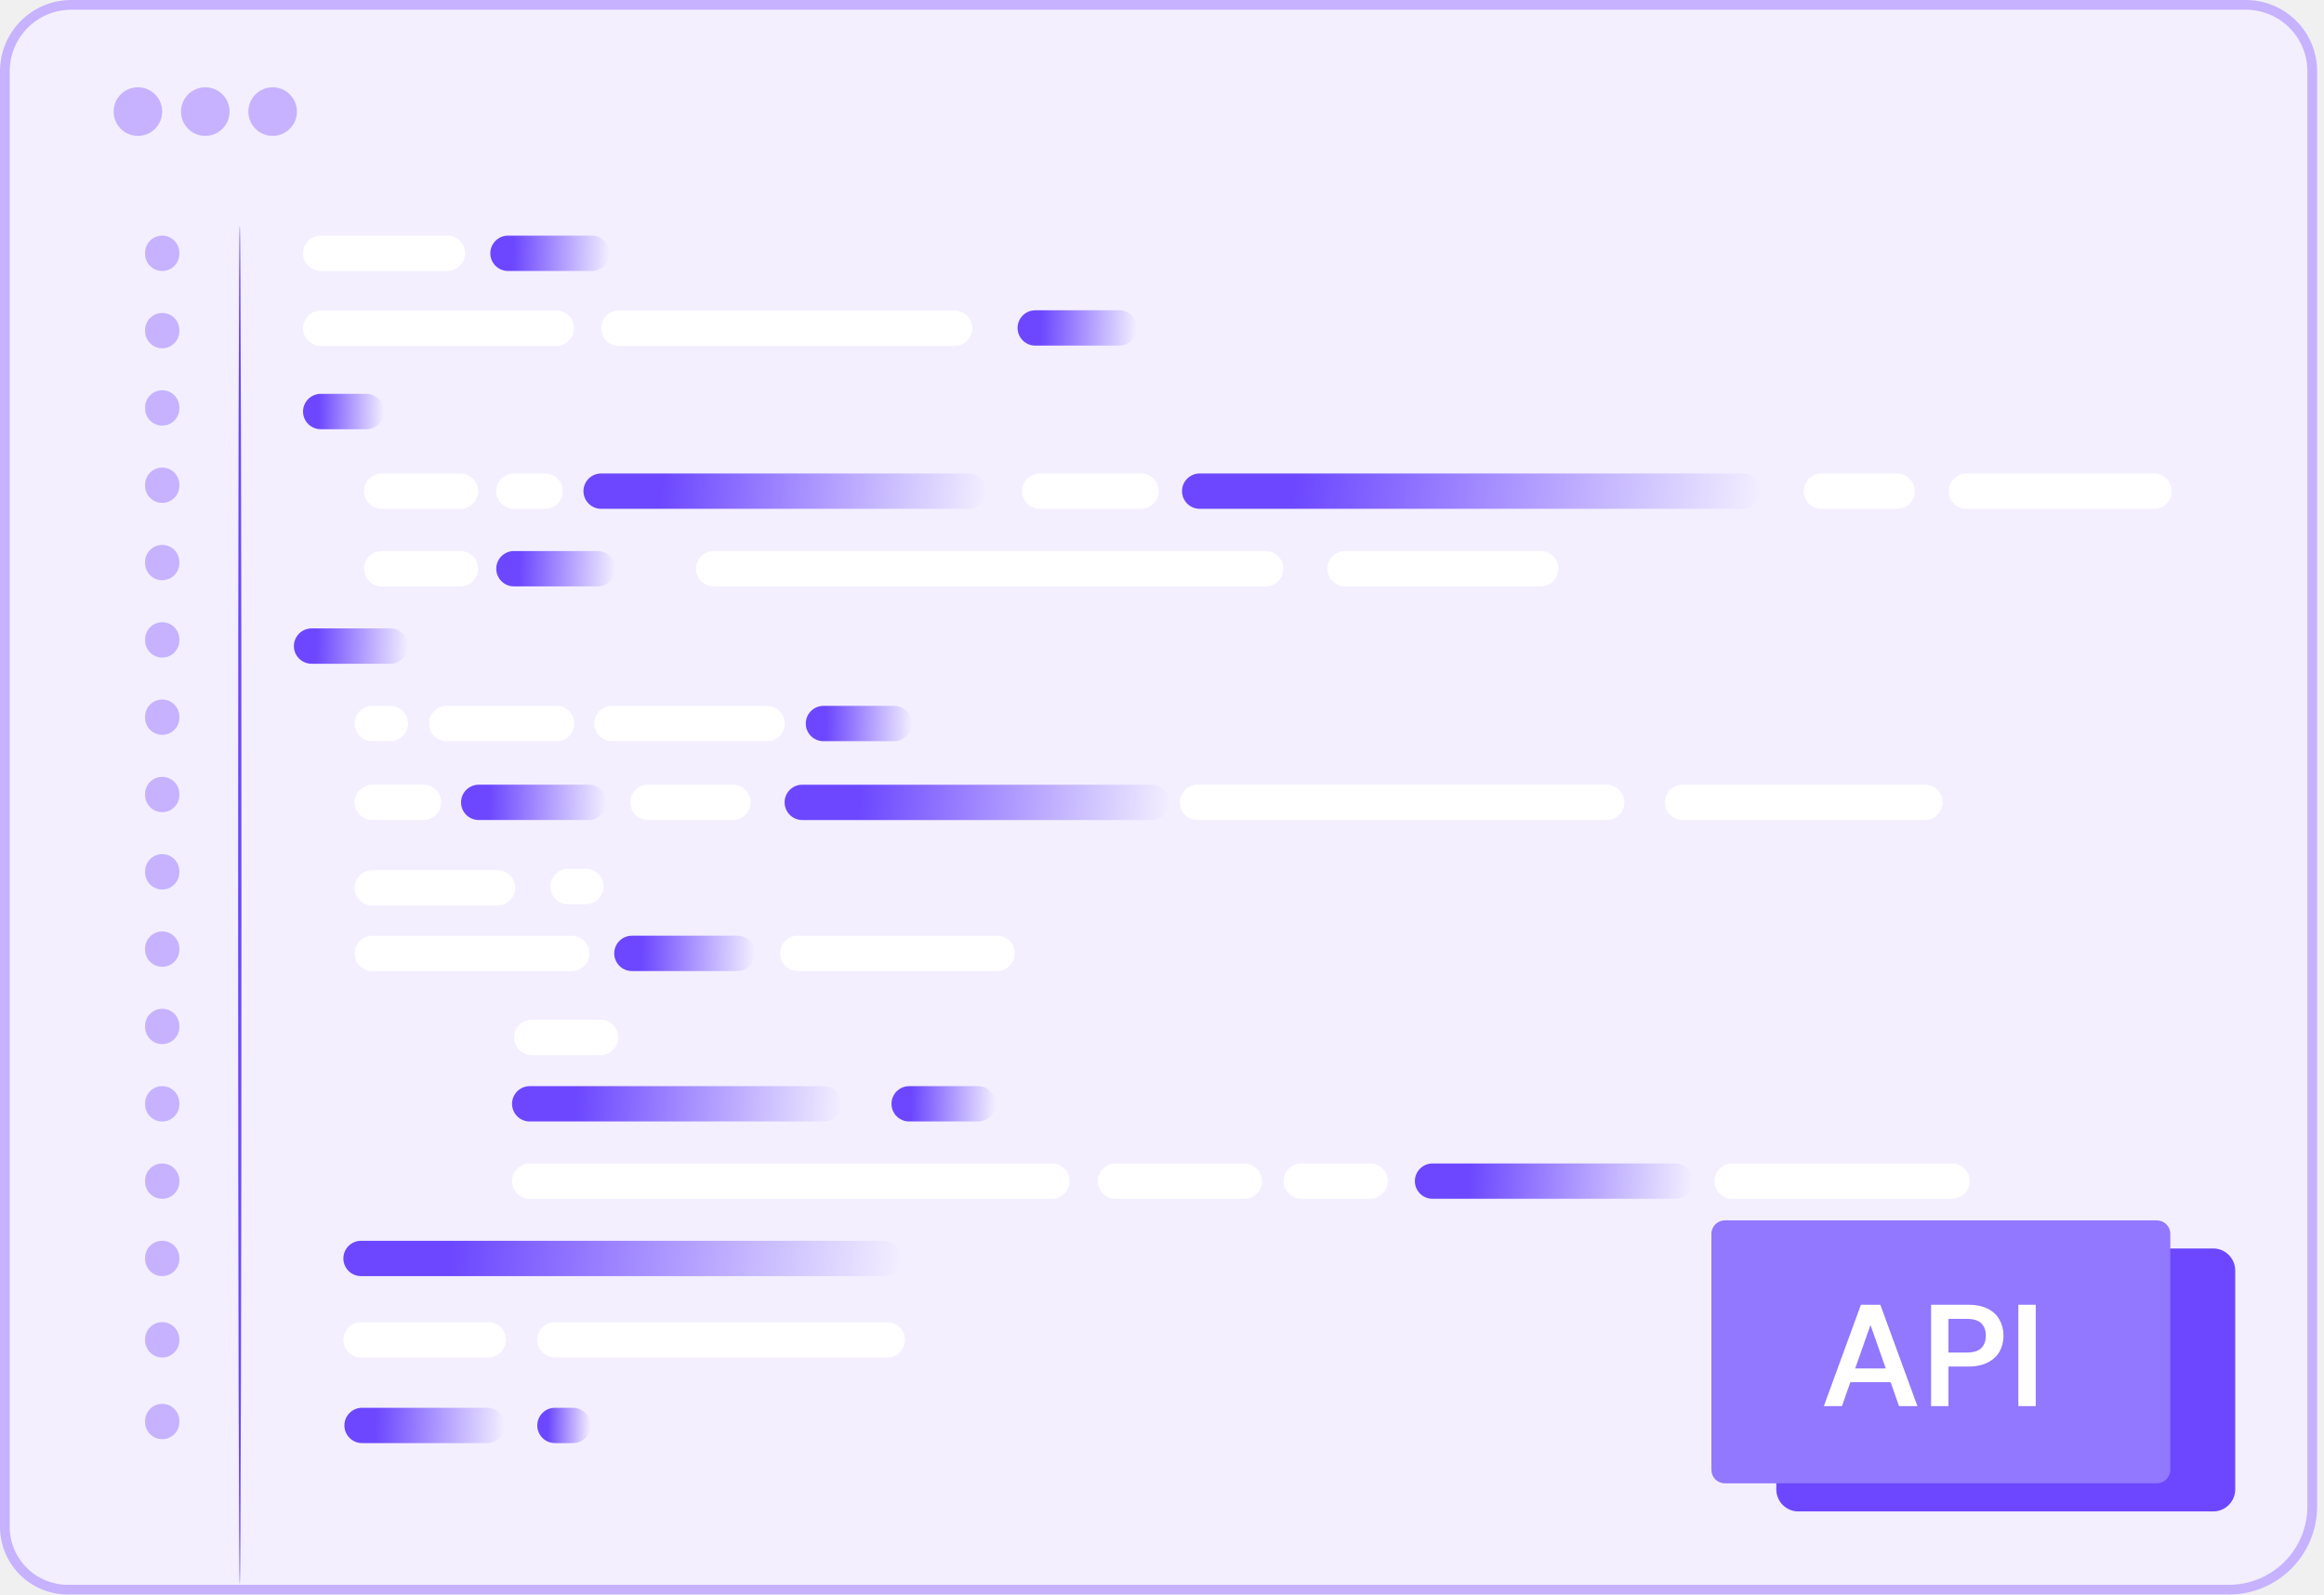
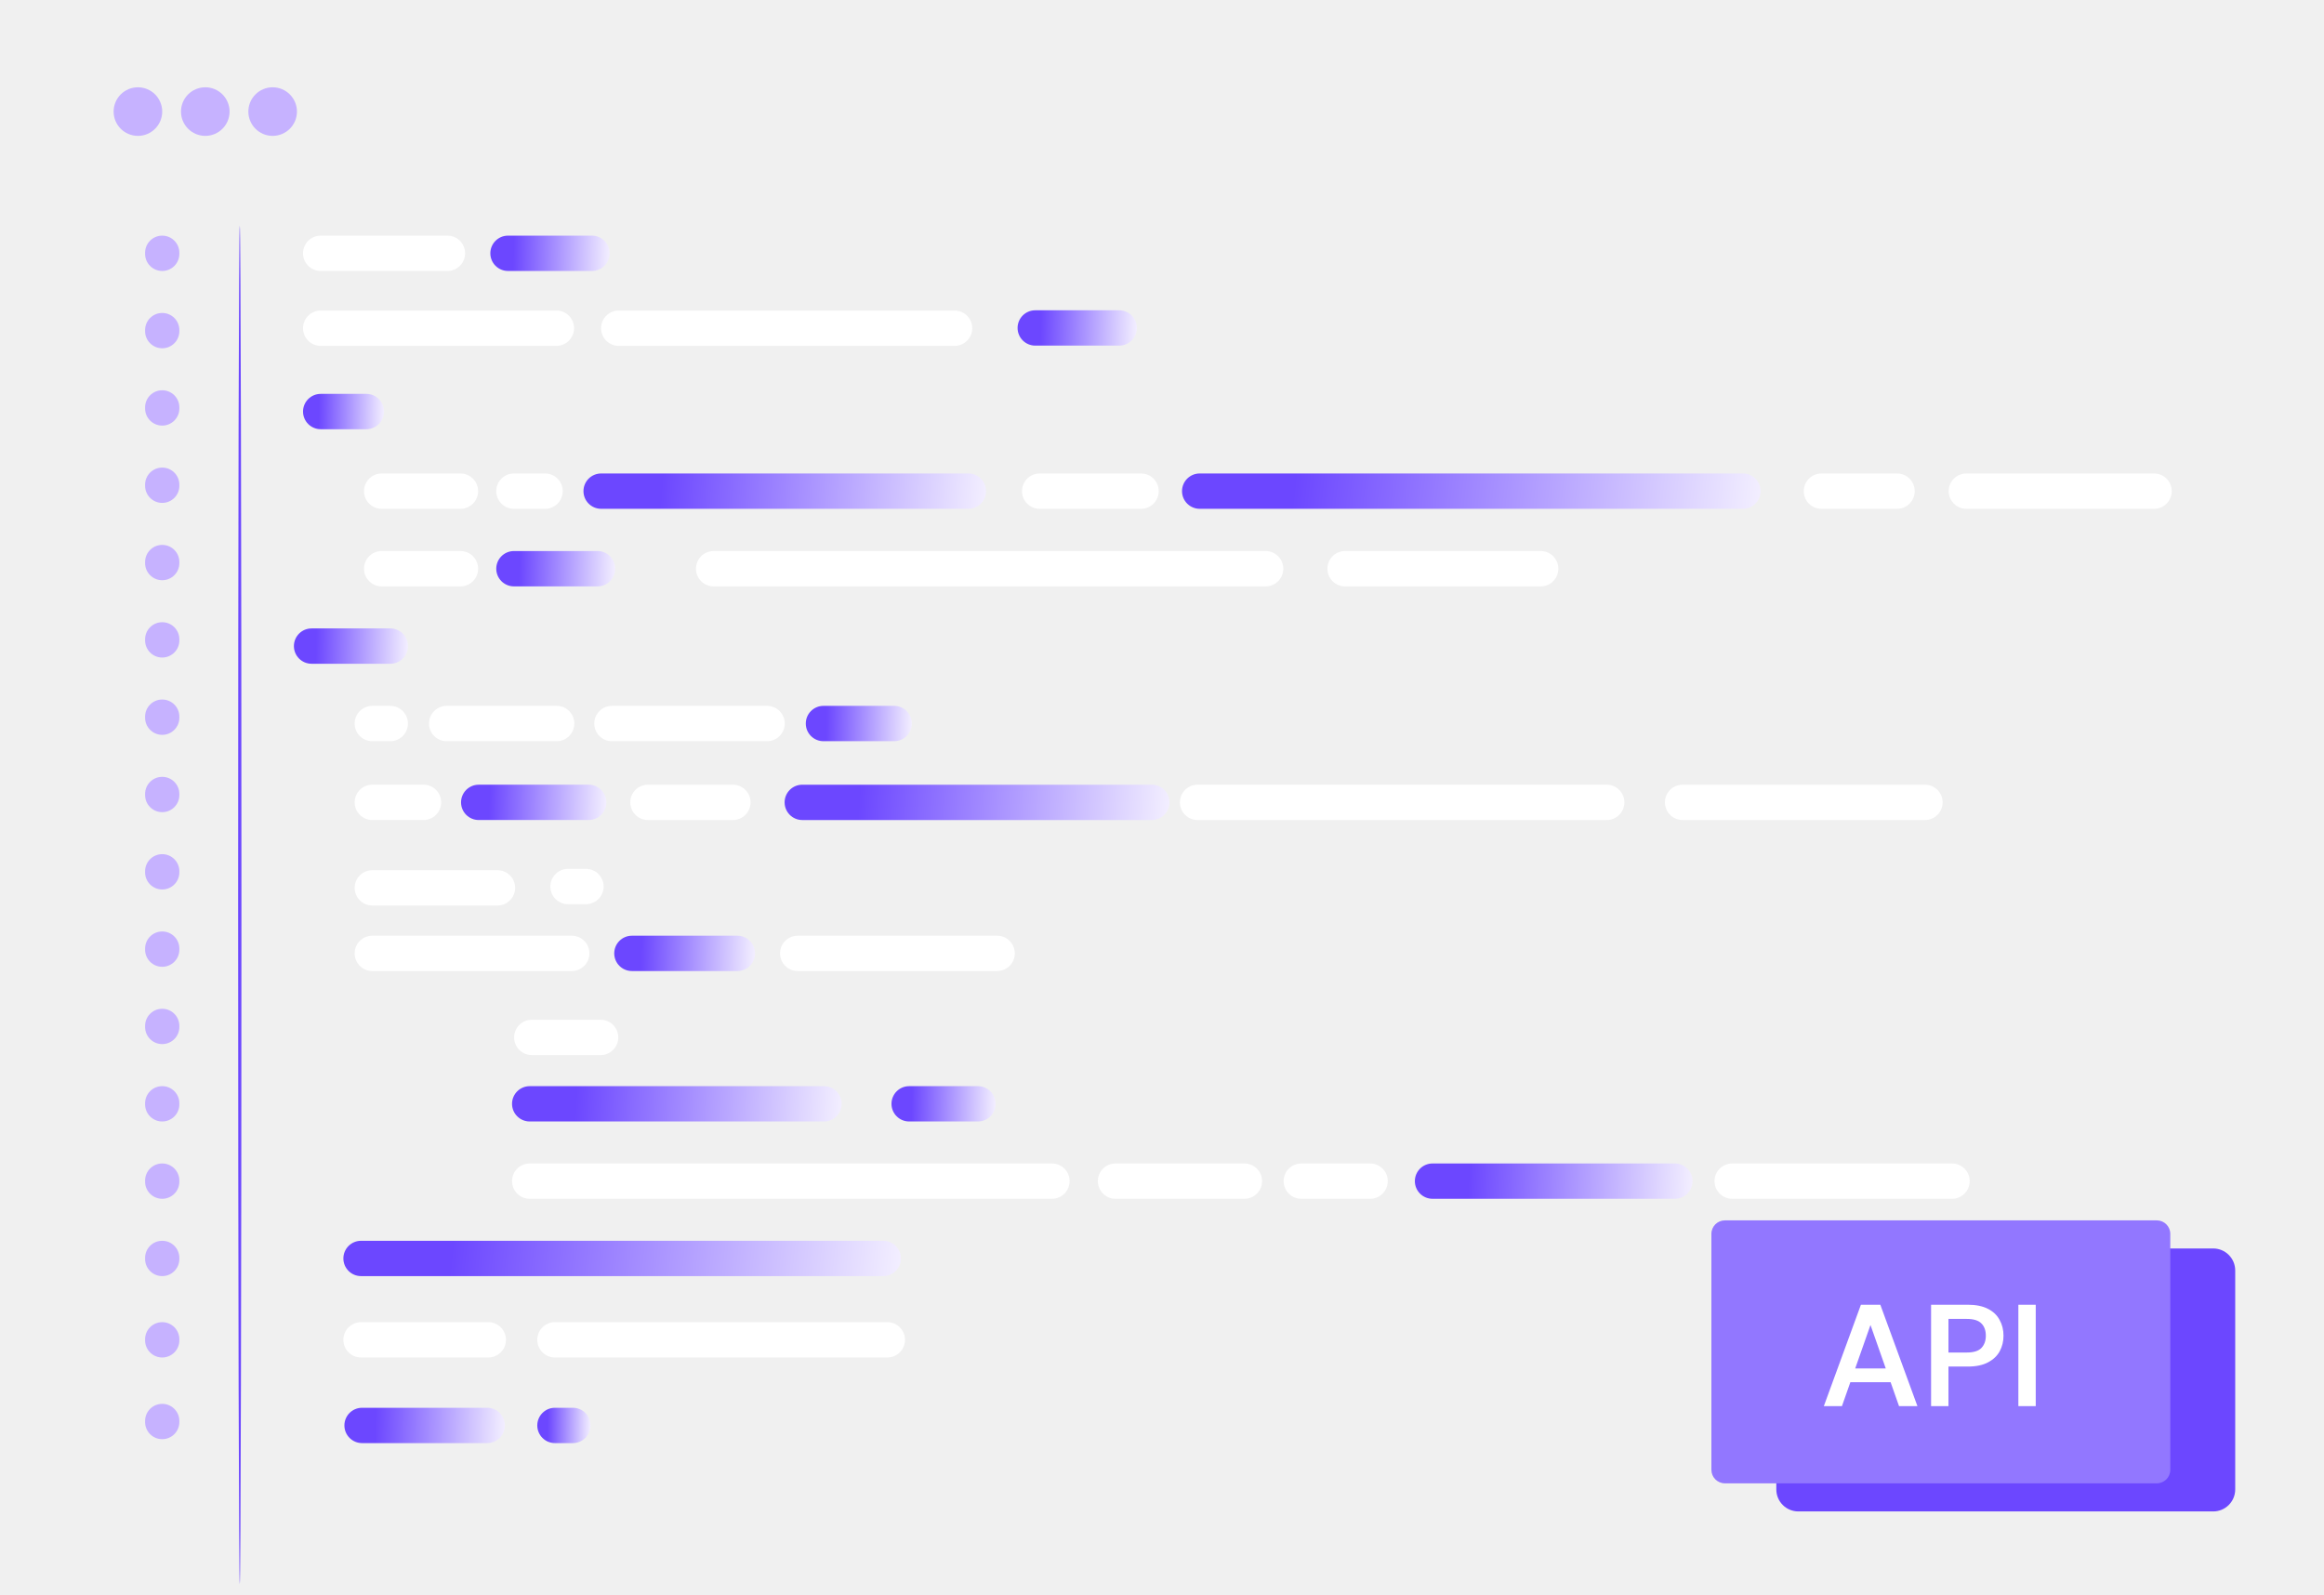
<svg xmlns="http://www.w3.org/2000/svg" width="239" height="164" viewBox="0 0 239 164" fill="none">
  <g id="Agents">
    <g id="Group 1321315576">
      <g id="Group 1321314768">
-         <path id="Vector" d="M230.967 0.5C231.863 0.5 232.751 0.677 233.579 1.02C234.407 1.363 235.16 1.866 235.794 2.5C236.428 3.134 236.931 3.886 237.274 4.715C237.617 5.543 237.794 6.431 237.794 7.327V154.931C237.794 157.203 236.891 159.383 235.284 160.99C233.677 162.597 231.497 163.5 229.225 163.5H6.969C5.253 163.5 3.608 162.819 2.395 161.605C1.181 160.392 0.5 158.747 0.5 157.031V7.327C0.5 5.518 1.218 3.782 2.497 2.502C3.776 1.222 5.511 0.502 7.32 0.5H230.967Z" fill="#F3EFFF" stroke="#C6B2FF" />
        <path id="Vector_2" d="M46.014 24.236H32.981C31.977 24.236 31.164 25.049 31.164 26.053C31.164 27.056 31.977 27.87 32.981 27.87H46.014C47.017 27.87 47.831 27.056 47.831 26.053C47.831 25.049 47.017 24.236 46.014 24.236Z" fill="white" />
        <path id="Vector_3" d="M37.677 40.512H32.981C31.977 40.512 31.164 41.325 31.164 42.328C31.164 43.332 31.977 44.145 32.981 44.145H37.677C38.681 44.145 39.494 43.332 39.494 42.328C39.494 41.325 38.681 40.512 37.677 40.512Z" fill="url(#paint0_linear_1206_809)" />
        <path id="Vector_4" d="M47.352 48.699H39.25C38.247 48.699 37.434 49.512 37.434 50.516C37.434 51.519 38.247 52.332 39.25 52.332H47.352C48.356 52.332 49.169 51.519 49.169 50.516C49.169 49.512 48.356 48.699 47.352 48.699Z" fill="white" />
        <path id="Vector_5" d="M56.055 48.698H52.852C51.849 48.698 51.035 49.512 51.035 50.515C51.035 51.518 51.849 52.332 52.852 52.332H56.055C57.058 52.332 57.872 51.518 57.872 50.515C57.872 49.512 57.058 48.698 56.055 48.698Z" fill="white" />
        <path id="Vector_6" d="M117.346 48.699H106.922C105.919 48.699 105.105 49.512 105.105 50.515C105.105 51.519 105.919 52.332 106.922 52.332H117.346C118.35 52.332 119.163 51.519 119.163 50.515C119.163 49.512 118.35 48.699 117.346 48.699Z" fill="white" />
        <path id="Vector_7" d="M158.444 56.676H138.327C137.323 56.676 136.51 57.49 136.51 58.493C136.51 59.496 137.323 60.31 138.327 60.31H158.444C159.448 60.31 160.261 59.496 160.261 58.493C160.261 57.49 159.448 56.676 158.444 56.676Z" fill="white" />
        <path id="Vector_8" d="M195.093 48.699H187.317C186.313 48.699 185.5 49.512 185.5 50.516C185.5 51.519 186.313 52.332 187.317 52.332H195.093C196.096 52.332 196.909 51.519 196.909 50.516C196.909 49.512 196.096 48.699 195.093 48.699Z" fill="white" />
        <path id="Vector_9" d="M221.524 48.699H202.221C201.218 48.699 200.405 49.512 200.405 50.515C200.405 51.519 201.218 52.332 202.221 52.332H221.524C222.527 52.332 223.341 51.519 223.341 50.515C223.341 49.512 222.527 48.699 221.524 48.699Z" fill="white" />
        <path id="Vector_10" d="M47.352 56.676H39.25C38.247 56.676 37.434 57.49 37.434 58.493C37.434 59.496 38.247 60.31 39.25 60.31H47.352C48.356 60.31 49.169 59.496 49.169 58.493C49.169 57.49 48.356 56.676 47.352 56.676Z" fill="white" />
        <path id="Vector_11" d="M40.143 64.635H32.041C31.038 64.635 30.225 65.448 30.225 66.452C30.225 67.455 31.038 68.269 32.041 68.269H40.143C41.147 68.269 41.96 67.455 41.96 66.452C41.96 65.448 41.147 64.635 40.143 64.635Z" fill="url(#paint1_linear_1206_809)" />
        <path id="Vector_12" d="M40.136 72.6H38.289C37.286 72.6 36.473 73.413 36.473 74.417C36.473 75.42 37.286 76.234 38.289 76.234H40.136C41.139 76.234 41.952 75.42 41.952 74.417C41.952 73.413 41.139 72.6 40.136 72.6Z" fill="white" />
        <path id="Vector_13" d="M60.261 89.365H58.414C57.411 89.365 56.598 90.178 56.598 91.181C56.598 92.185 57.411 92.998 58.414 92.998H60.261C61.264 92.998 62.077 92.185 62.077 91.181C62.077 90.178 61.264 89.365 60.261 89.365Z" fill="white" />
        <path id="Vector_14" d="M140.902 119.666H133.824C132.821 119.666 132.008 120.479 132.008 121.482C132.008 122.486 132.821 123.299 133.824 123.299H140.902C141.905 123.299 142.719 122.486 142.719 121.482C142.719 120.479 141.905 119.666 140.902 119.666Z" fill="white" />
        <path id="Vector_15" d="M200.747 119.666H178.137C177.134 119.666 176.32 120.479 176.32 121.482C176.32 122.486 177.134 123.299 178.137 123.299H200.747C201.75 123.299 202.564 122.486 202.564 121.482C202.564 120.479 201.75 119.666 200.747 119.666Z" fill="white" />
        <path id="Vector_16" d="M100.574 111.714H93.496C92.493 111.714 91.68 112.527 91.68 113.531C91.68 114.534 92.493 115.347 93.496 115.347H100.574C101.578 115.347 102.391 114.534 102.391 113.531C102.391 112.527 101.578 111.714 100.574 111.714Z" fill="url(#paint2_linear_1206_809)" />
        <path id="Vector_17" d="M61.768 104.884H54.69C53.687 104.884 52.873 105.697 52.873 106.701C52.873 107.704 53.687 108.517 54.69 108.517H61.768C62.771 108.517 63.585 107.704 63.585 106.701C63.585 105.697 62.771 104.884 61.768 104.884Z" fill="white" />
        <path id="Vector_18" d="M127.974 119.666H114.719C113.716 119.666 112.902 120.479 112.902 121.482C112.902 122.486 113.716 123.299 114.719 123.299H127.974C128.978 123.299 129.791 122.486 129.791 121.482C129.791 120.479 128.978 119.666 127.974 119.666Z" fill="white" />
        <path id="Vector_19" d="M43.554 80.708H38.289C37.286 80.708 36.473 81.521 36.473 82.525C36.473 83.528 37.286 84.341 38.289 84.341H43.554C44.557 84.341 45.37 83.528 45.37 82.525C45.37 81.521 44.557 80.708 43.554 80.708Z" fill="white" />
        <path id="Vector_20" d="M51.16 89.502H38.289C37.286 89.502 36.473 90.315 36.473 91.319C36.473 92.322 37.286 93.135 38.289 93.135H51.16C52.163 93.135 52.977 92.322 52.977 91.319C52.977 90.315 52.163 89.502 51.16 89.502Z" fill="white" />
        <path id="Vector_21" d="M58.799 96.24H38.289C37.286 96.24 36.473 97.054 36.473 98.057C36.473 99.06 37.286 99.874 38.289 99.874H58.799C59.802 99.874 60.615 99.06 60.615 98.057C60.615 97.054 59.802 96.24 58.799 96.24Z" fill="white" />
        <path id="Vector_22" d="M102.545 96.24H82.035C81.032 96.24 80.219 97.054 80.219 98.057C80.219 99.06 81.032 99.874 82.035 99.874H102.545C103.548 99.874 104.362 99.06 104.362 98.057C104.362 97.054 103.548 96.24 102.545 96.24Z" fill="white" />
        <path id="Vector_23" d="M84.743 111.714H54.475C53.472 111.714 52.658 112.527 52.658 113.53C52.658 114.534 53.472 115.347 54.475 115.347H84.743C85.746 115.347 86.56 114.534 86.56 113.53C86.56 112.527 85.746 111.714 84.743 111.714Z" fill="url(#paint3_linear_1206_809)" />
        <path id="Vector_24" d="M108.181 119.666H54.475C53.472 119.666 52.658 120.479 52.658 121.482C52.658 122.486 53.472 123.299 54.475 123.299H108.181C109.185 123.299 109.998 122.486 109.998 121.482C109.998 120.479 109.185 119.666 108.181 119.666Z" fill="white" />
        <path id="Vector_25" d="M90.836 127.618H37.13C36.126 127.618 35.313 128.431 35.313 129.434C35.313 130.438 36.126 131.251 37.13 131.251H90.836C91.839 131.251 92.653 130.438 92.653 129.434C92.653 128.431 91.839 127.618 90.836 127.618Z" fill="url(#paint4_linear_1206_809)" />
        <path id="Vector_26" d="M75.833 96.24H64.985C63.981 96.24 63.168 97.054 63.168 98.057C63.168 99.06 63.981 99.874 64.985 99.874H75.833C76.836 99.874 77.65 99.06 77.65 98.057C77.65 97.054 76.836 96.24 75.833 96.24Z" fill="url(#paint5_linear_1206_809)" />
        <path id="Vector_27" d="M57.247 72.6H45.936C44.932 72.6 44.119 73.413 44.119 74.417C44.119 75.42 44.932 76.234 45.936 76.234H57.247C58.25 76.234 59.064 75.42 59.064 74.417C59.064 73.413 58.25 72.6 57.247 72.6Z" fill="white" />
        <path id="Vector_28" d="M60.542 80.708H49.231C48.227 80.708 47.414 81.521 47.414 82.525C47.414 83.528 48.227 84.341 49.231 84.341H60.542C61.546 84.341 62.359 83.528 62.359 82.525C62.359 81.521 61.546 80.708 60.542 80.708Z" fill="url(#paint6_linear_1206_809)" />
        <path id="Vector_29" d="M118.45 80.709H82.506C81.503 80.709 80.689 81.522 80.689 82.525C80.689 83.529 81.503 84.342 82.506 84.342H118.45C119.453 84.342 120.266 83.529 120.266 82.525C120.266 81.522 119.453 80.709 118.45 80.709Z" fill="url(#paint7_linear_1206_809)" />
        <path id="Vector_30" d="M165.234 80.708H123.159C122.155 80.708 121.342 81.522 121.342 82.525C121.342 83.528 122.155 84.342 123.159 84.342H165.234C166.237 84.342 167.051 83.528 167.051 82.525C167.051 81.522 166.237 80.708 165.234 80.708Z" fill="white" />
        <path id="Vector_31" d="M75.37 80.709H66.635C65.632 80.709 64.818 81.522 64.818 82.525C64.818 83.529 65.632 84.342 66.635 84.342H75.37C76.373 84.342 77.187 83.529 77.187 82.525C77.187 81.522 76.373 80.709 75.37 80.709Z" fill="white" />
        <path id="Vector_32" d="M78.886 72.6H62.93C61.927 72.6 61.113 73.413 61.113 74.417C61.113 75.42 61.927 76.234 62.93 76.234H78.886C79.889 76.234 80.703 75.42 80.703 74.417C80.703 73.413 79.889 72.6 78.886 72.6Z" fill="white" />
        <path id="Vector_33" d="M91.958 72.6H84.684C83.681 72.6 82.867 73.413 82.867 74.417C82.867 75.42 83.681 76.234 84.684 76.234H91.958C92.961 76.234 93.774 75.42 93.774 74.417C93.774 73.413 92.961 72.6 91.958 72.6Z" fill="url(#paint8_linear_1206_809)" />
        <path id="Vector_34" d="M61.45 56.676H52.852C51.849 56.676 51.035 57.49 51.035 58.493C51.035 59.496 51.849 60.31 52.852 60.31H61.45C62.453 60.31 63.266 59.496 63.266 58.493C63.266 57.49 62.453 56.676 61.45 56.676Z" fill="url(#paint9_linear_1206_809)" />
        <path id="Vector_35" d="M130.157 56.676H73.391C72.388 56.676 71.574 57.49 71.574 58.493C71.574 59.496 72.388 60.31 73.391 60.31H130.157C131.16 60.31 131.974 59.496 131.974 58.493C131.974 57.49 131.16 56.676 130.157 56.676Z" fill="white" />
        <path id="Vector_36" d="M197.963 80.709H173.037C172.034 80.709 171.221 81.522 171.221 82.525C171.221 83.529 172.034 84.342 173.037 84.342H197.963C198.966 84.342 199.78 83.529 199.78 82.525C199.78 81.522 198.966 80.709 197.963 80.709Z" fill="white" />
        <path id="Vector_37" d="M172.246 119.666H147.321C146.317 119.666 145.504 120.479 145.504 121.482C145.504 122.486 146.317 123.299 147.321 123.299H172.246C173.25 123.299 174.063 122.486 174.063 121.482C174.063 120.479 173.25 119.666 172.246 119.666Z" fill="url(#paint10_linear_1206_809)" />
        <path id="Vector_38" d="M179.241 48.698H123.375C122.372 48.698 121.559 49.512 121.559 50.515C121.559 51.518 122.372 52.332 123.375 52.332H179.241C180.244 52.332 181.058 51.518 181.058 50.515C181.058 49.512 180.244 48.698 179.241 48.698Z" fill="url(#paint11_linear_1206_809)" />
        <path id="Vector_39" d="M99.591 48.698H61.821C60.817 48.698 60.004 49.512 60.004 50.515C60.004 51.518 60.817 52.332 61.821 52.332H99.591C100.594 52.332 101.407 51.518 101.407 50.515C101.407 49.512 100.594 48.698 99.591 48.698Z" fill="url(#paint12_linear_1206_809)" />
        <path id="Vector_40" d="M57.221 31.94H32.981C31.977 31.94 31.164 32.754 31.164 33.757C31.164 34.76 31.977 35.574 32.981 35.574H57.221C58.225 35.574 59.038 34.76 59.038 33.757C59.038 32.754 58.225 31.94 57.221 31.94Z" fill="white" />
        <path id="Vector_41" d="M98.168 31.94H63.633C62.63 31.94 61.816 32.754 61.816 33.757C61.816 34.761 62.63 35.574 63.633 35.574H98.168C99.171 35.574 99.984 34.761 99.984 33.757C99.984 32.754 99.171 31.94 98.168 31.94Z" fill="white" />
        <path id="Vector_42" d="M60.879 24.236H52.242C51.239 24.236 50.426 25.05 50.426 26.053C50.426 27.056 51.239 27.87 52.242 27.87H60.879C61.883 27.87 62.696 27.056 62.696 26.053C62.696 25.05 61.883 24.236 60.879 24.236Z" fill="url(#paint13_linear_1206_809)" />
        <path id="Vector_43" d="M18.445 26.108V25.998C18.445 25.025 17.656 24.236 16.683 24.236C15.71 24.236 14.922 25.025 14.922 25.998V26.108C14.922 27.081 15.71 27.87 16.683 27.87C17.656 27.87 18.445 27.081 18.445 26.108Z" fill="#C6B2FF" />
        <path id="Vector_44" d="M18.445 34.06V33.949C18.445 32.977 17.656 32.188 16.683 32.188C15.71 32.188 14.922 32.977 14.922 33.949V34.06C14.922 35.033 15.71 35.822 16.683 35.822C17.656 35.822 18.445 35.033 18.445 34.06Z" fill="#C6B2FF" />
        <path id="Vector_45" d="M18.445 42.012V41.901C18.445 40.928 17.656 40.14 16.683 40.14C15.71 40.14 14.922 40.928 14.922 41.901V42.012C14.922 42.985 15.71 43.773 16.683 43.773C17.656 43.773 18.445 42.985 18.445 42.012Z" fill="#C6B2FF" />
        <path id="Vector_46" d="M18.445 49.964V49.853C18.445 48.88 17.656 48.092 16.683 48.092C15.71 48.092 14.922 48.88 14.922 49.853V49.964C14.922 50.937 15.71 51.725 16.683 51.725C17.656 51.725 18.445 50.937 18.445 49.964Z" fill="#C6B2FF" />
        <path id="Vector_47" d="M18.445 57.916V57.805C18.445 56.833 17.656 56.044 16.683 56.044C15.71 56.044 14.922 56.833 14.922 57.805V57.916C14.922 58.889 15.71 59.677 16.683 59.677C17.656 59.677 18.445 58.889 18.445 57.916Z" fill="#C6B2FF" />
        <path id="Vector_48" d="M18.445 65.868V65.757C18.445 64.784 17.656 63.996 16.683 63.996C15.71 63.996 14.922 64.784 14.922 65.757V65.868C14.922 66.841 15.71 67.629 16.683 67.629C17.656 67.629 18.445 66.841 18.445 65.868Z" fill="#C6B2FF" />
        <path id="Vector_49" d="M18.445 73.82V73.709C18.445 72.736 17.656 71.947 16.683 71.947C15.71 71.947 14.922 72.736 14.922 73.709V73.82C14.922 74.792 15.71 75.581 16.683 75.581C17.656 75.581 18.445 74.792 18.445 73.82Z" fill="#C6B2FF" />
        <path id="Vector_50" d="M18.445 81.772V81.661C18.445 80.688 17.656 79.899 16.683 79.899C15.71 79.899 14.922 80.688 14.922 81.661V81.772C14.922 82.744 15.71 83.533 16.683 83.533C17.656 83.533 18.445 82.744 18.445 81.772Z" fill="#C6B2FF" />
        <path id="Vector_51" d="M18.445 89.724V89.613C18.445 88.64 17.656 87.852 16.683 87.852C15.71 87.852 14.922 88.64 14.922 89.613V89.724C14.922 90.697 15.71 91.485 16.683 91.485C17.656 91.485 18.445 90.697 18.445 89.724Z" fill="#C6B2FF" />
        <path id="Vector_52" d="M58.917 144.793H57.071C56.067 144.793 55.254 145.606 55.254 146.61C55.254 147.613 56.067 148.426 57.071 148.426H58.917C59.92 148.426 60.733 147.613 60.733 146.61C60.733 145.606 59.92 144.793 58.917 144.793Z" fill="url(#paint14_linear_1206_809)" />
        <path id="Vector_53" d="M50.105 144.793H37.235C36.231 144.793 35.418 145.606 35.418 146.61C35.418 147.613 36.231 148.426 37.235 148.426H50.105C51.109 148.426 51.922 147.613 51.922 146.61C51.922 145.606 51.109 144.793 50.105 144.793Z" fill="url(#paint15_linear_1206_809)" />
        <path id="Vector_54" d="M18.445 146.261V146.15C18.445 145.178 17.656 144.389 16.683 144.389C15.71 144.389 14.922 145.178 14.922 146.15V146.261C14.922 147.234 15.71 148.023 16.683 148.023C17.656 148.023 18.445 147.234 18.445 146.261Z" fill="#C6B2FF" />
        <path id="Vector_55" d="M18.445 97.676V97.565C18.445 96.592 17.656 95.804 16.683 95.804C15.71 95.804 14.922 96.592 14.922 97.565V97.676C14.922 98.649 15.71 99.437 16.683 99.437C17.656 99.437 18.445 98.649 18.445 97.676Z" fill="#C6B2FF" />
        <path id="Vector_56" d="M18.445 105.627V105.516C18.445 104.543 17.656 103.755 16.683 103.755C15.71 103.755 14.922 104.543 14.922 105.516V105.627C14.922 106.6 15.71 107.388 16.683 107.388C17.656 107.388 18.445 106.6 18.445 105.627Z" fill="#C6B2FF" />
        <path id="Vector_57" d="M18.445 113.586V113.475C18.445 112.502 17.656 111.714 16.683 111.714C15.71 111.714 14.922 112.502 14.922 113.475V113.586C14.922 114.559 15.71 115.347 16.683 115.347C17.656 115.347 18.445 114.559 18.445 113.586Z" fill="#C6B2FF" />
        <path id="Vector_58" d="M18.445 121.538V121.427C18.445 120.454 17.656 119.666 16.683 119.666C15.71 119.666 14.922 120.454 14.922 121.427V121.538C14.922 122.51 15.71 123.299 16.683 123.299C17.656 123.299 18.445 122.51 18.445 121.538Z" fill="#C6B2FF" />
        <path id="Vector_59" d="M18.445 129.49V129.379C18.445 128.406 17.656 127.618 16.683 127.618C15.71 127.618 14.922 128.406 14.922 129.379V129.49C14.922 130.463 15.71 131.251 16.683 131.251C17.656 131.251 18.445 130.463 18.445 129.49Z" fill="#C6B2FF" />
        <path id="Vector_60" d="M50.215 135.987H37.13C36.126 135.987 35.313 136.8 35.313 137.804C35.313 138.807 36.126 139.621 37.13 139.621H50.215C51.219 139.621 52.032 138.807 52.032 137.804C52.032 136.8 51.219 135.987 50.215 135.987Z" fill="white" />
        <path id="Vector_61" d="M91.253 135.987H57.071C56.067 135.987 55.254 136.801 55.254 137.804C55.254 138.807 56.067 139.621 57.071 139.621H91.253C92.256 139.621 93.07 138.807 93.07 137.804C93.07 136.801 92.256 135.987 91.253 135.987Z" fill="white" />
        <path id="Vector_62" d="M18.445 137.859V137.749C18.445 136.776 17.656 135.987 16.683 135.987C15.71 135.987 14.922 136.776 14.922 137.749V137.859C14.922 138.832 15.71 139.621 16.683 139.621C17.656 139.621 18.445 138.832 18.445 137.859Z" fill="#C6B2FF" />
        <path id="Vector_63" d="M115.102 31.914H106.465C105.462 31.914 104.648 32.727 104.648 33.731C104.648 34.734 105.462 35.547 106.465 35.547H115.102C116.105 35.547 116.919 34.734 116.919 33.731C116.919 32.727 116.105 31.914 115.102 31.914Z" fill="url(#paint16_linear_1206_809)" />
        <path id="Vector_64" d="M14.184 13.975C15.564 13.975 16.682 12.856 16.682 11.476C16.682 10.097 15.564 8.978 14.184 8.978C12.804 8.978 11.685 10.097 11.685 11.476C11.685 12.856 12.804 13.975 14.184 13.975Z" fill="#C6B2FF" />
        <path id="Vector_65" d="M21.112 13.975C22.492 13.975 23.61 12.856 23.61 11.476C23.61 10.097 22.492 8.978 21.112 8.978C19.732 8.978 18.613 10.097 18.613 11.476C18.613 12.856 19.732 13.975 21.112 13.975Z" fill="#C6B2FF" />
        <path id="Vector_66" d="M28.039 13.975C29.419 13.975 30.538 12.856 30.538 11.476C30.538 10.097 29.419 8.978 28.039 8.978C26.66 8.978 25.541 10.097 25.541 11.476C25.541 12.856 26.66 13.975 28.039 13.975Z" fill="#C6B2FF" />
        <g id="Group 1000001410">
          <path id="Vector_67" d="M227.604 128.408H184.941C183.69 128.408 182.676 129.422 182.676 130.673V153.19C182.676 154.441 183.69 155.455 184.941 155.455H227.604C228.855 155.455 229.869 154.441 229.869 153.19V130.673C229.869 129.422 228.855 128.408 227.604 128.408Z" fill="#6C47FF" />
          <path id="Vector_68" d="M221.804 125.518H177.389C176.622 125.518 176 126.139 176 126.907V151.175C176 151.942 176.622 152.564 177.389 152.564H221.804C222.571 152.564 223.193 151.942 223.193 151.175V126.907C223.193 126.139 222.571 125.518 221.804 125.518Z" fill="#9277FF" />
          <path id="API" d="M187.564 144.621L191.377 134.194H193.373L197.187 144.621H195.295L192.361 136.279L189.426 144.621H187.564ZM189.262 142.163L189.739 140.748H194.878L195.355 142.163H189.262ZM198.592 144.621V134.194H202.361C203.195 134.194 203.885 134.333 204.431 134.611C204.978 134.889 205.38 135.271 205.638 135.758C205.906 136.234 206.04 136.776 206.04 137.381C206.04 137.957 205.911 138.489 205.653 138.975C205.395 139.452 204.992 139.834 204.446 140.122C203.91 140.41 203.215 140.554 202.361 140.554H200.38V144.621H198.592ZM200.38 139.109H202.256C202.962 139.109 203.463 138.955 203.761 138.648C204.069 138.33 204.223 137.908 204.223 137.381C204.223 136.835 204.069 136.413 203.761 136.115C203.463 135.807 202.962 135.653 202.256 135.653H200.38V139.109ZM207.568 144.621V134.194H209.355V144.621H207.568Z" fill="white" />
        </g>
        <path id="Vector_69" d="M24.66 23.199C24.751 23.199 24.829 54.478 24.829 93.064C24.829 131.649 24.751 162.935 24.66 162.935C24.569 162.935 24.49 131.656 24.49 93.064C24.49 54.472 24.562 23.199 24.66 23.199Z" fill="#6C47FF" />
      </g>
    </g>
  </g>
  <defs>
    <linearGradient id="paint0_linear_1206_809" x1="39.519" y1="42.45" x2="31.137" y2="42.324" gradientUnits="userSpaceOnUse">
      <stop stop-color="#F3EFFF" />
      <stop offset="0.805" stop-color="#6C47FF" />
    </linearGradient>
    <linearGradient id="paint1_linear_1206_809" x1="41.996" y1="66.573" x2="30.189" y2="66.324" gradientUnits="userSpaceOnUse">
      <stop stop-color="#F3EFFF" />
      <stop offset="0.805" stop-color="#6C47FF" />
    </linearGradient>
    <linearGradient id="paint2_linear_1206_809" x1="102.424" y1="113.652" x2="91.646" y2="113.445" gradientUnits="userSpaceOnUse">
      <stop stop-color="#F3EFFF" />
      <stop offset="0.805" stop-color="#6C47FF" />
    </linearGradient>
    <linearGradient id="paint3_linear_1206_809" x1="86.663" y1="113.651" x2="52.666" y2="111.585" gradientUnits="userSpaceOnUse">
      <stop stop-color="#F3EFFF" />
      <stop offset="0.805" stop-color="#6C47FF" />
    </linearGradient>
    <linearGradient id="paint4_linear_1206_809" x1="92.827" y1="129.555" x2="35.717" y2="123.685" gradientUnits="userSpaceOnUse">
      <stop stop-color="#F3EFFF" />
      <stop offset="0.805" stop-color="#6C47FF" />
    </linearGradient>
    <linearGradient id="paint5_linear_1206_809" x1="77.694" y1="98.178" x2="63.127" y2="97.8" gradientUnits="userSpaceOnUse">
      <stop stop-color="#F3EFFF" />
      <stop offset="0.805" stop-color="#6C47FF" />
    </linearGradient>
    <linearGradient id="paint6_linear_1206_809" x1="62.404" y1="82.646" x2="47.373" y2="82.243" gradientUnits="userSpaceOnUse">
      <stop stop-color="#F3EFFF" />
      <stop offset="0.805" stop-color="#6C47FF" />
    </linearGradient>
    <linearGradient id="paint7_linear_1206_809" x1="120.387" y1="82.646" x2="80.751" y2="79.834" gradientUnits="userSpaceOnUse">
      <stop stop-color="#F3EFFF" />
      <stop offset="0.805" stop-color="#6C47FF" />
    </linearGradient>
    <linearGradient id="paint8_linear_1206_809" x1="93.808" y1="74.538" x2="82.834" y2="74.323" gradientUnits="userSpaceOnUse">
      <stop stop-color="#F3EFFF" />
      <stop offset="0.805" stop-color="#6C47FF" />
    </linearGradient>
    <linearGradient id="paint9_linear_1206_809" x1="63.304" y1="58.614" x2="50.999" y2="58.344" gradientUnits="userSpaceOnUse">
      <stop stop-color="#F3EFFF" />
      <stop offset="0.805" stop-color="#6C47FF" />
    </linearGradient>
    <linearGradient id="paint10_linear_1206_809" x1="174.15" y1="121.603" x2="145.48" y2="120.135" gradientUnits="userSpaceOnUse">
      <stop stop-color="#F3EFFF" />
      <stop offset="0.805" stop-color="#6C47FF" />
    </linearGradient>
    <linearGradient id="paint11_linear_1206_809" x1="181.239" y1="50.636" x2="122.026" y2="44.32" gradientUnits="userSpaceOnUse">
      <stop stop-color="#F3EFFF" />
      <stop offset="0.805" stop-color="#6C47FF" />
    </linearGradient>
    <linearGradient id="paint12_linear_1206_809" x1="101.533" y1="50.636" x2="60.088" y2="47.56" gradientUnits="userSpaceOnUse">
      <stop stop-color="#F3EFFF" />
      <stop offset="0.805" stop-color="#6C47FF" />
    </linearGradient>
    <linearGradient id="paint13_linear_1206_809" x1="62.733" y1="26.174" x2="50.389" y2="25.903" gradientUnits="userSpaceOnUse">
      <stop stop-color="#F3EFFF" />
      <stop offset="0.805" stop-color="#6C47FF" />
    </linearGradient>
    <linearGradient id="paint14_linear_1206_809" x1="60.75" y1="146.731" x2="55.235" y2="146.677" gradientUnits="userSpaceOnUse">
      <stop stop-color="#F3EFFF" />
      <stop offset="0.805" stop-color="#6C47FF" />
    </linearGradient>
    <linearGradient id="paint15_linear_1206_809" x1="51.972" y1="146.731" x2="35.375" y2="146.24" gradientUnits="userSpaceOnUse">
      <stop stop-color="#F3EFFF" />
      <stop offset="0.805" stop-color="#6C47FF" />
    </linearGradient>
    <linearGradient id="paint16_linear_1206_809" x1="116.956" y1="33.852" x2="104.612" y2="33.58" gradientUnits="userSpaceOnUse">
      <stop stop-color="#F3EFFF" />
      <stop offset="0.805" stop-color="#6C47FF" />
    </linearGradient>
  </defs>
</svg>
